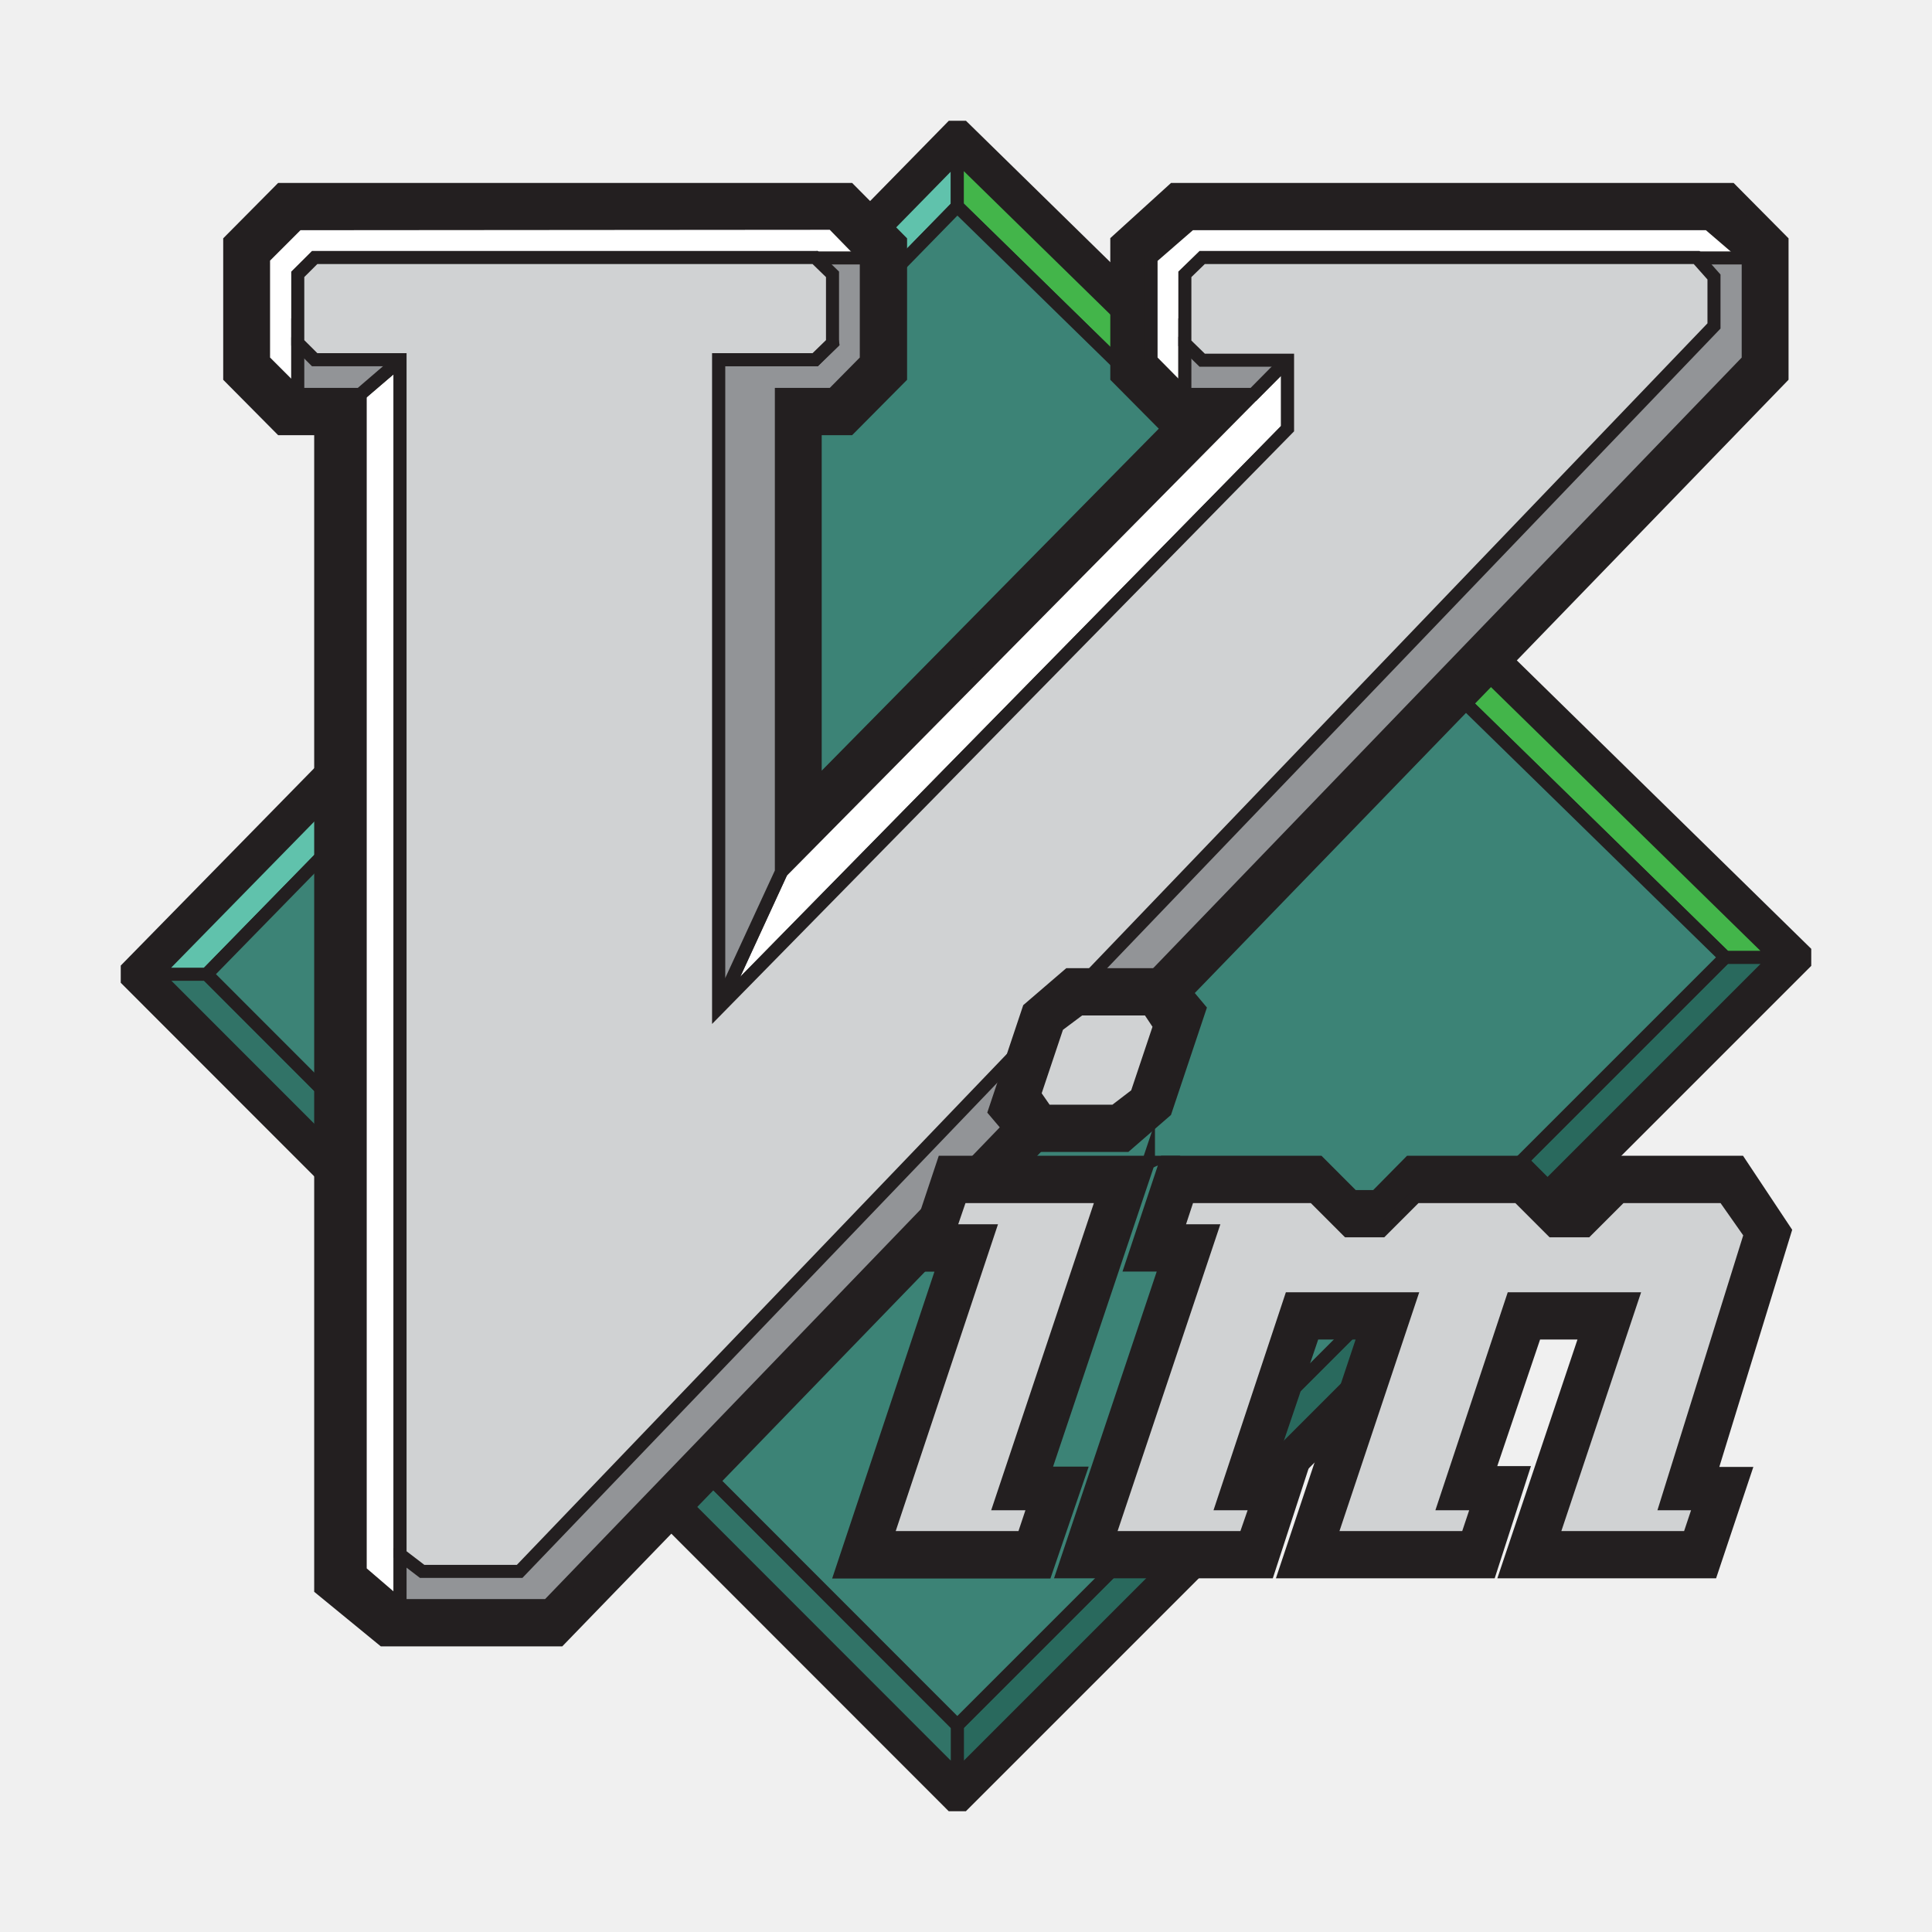
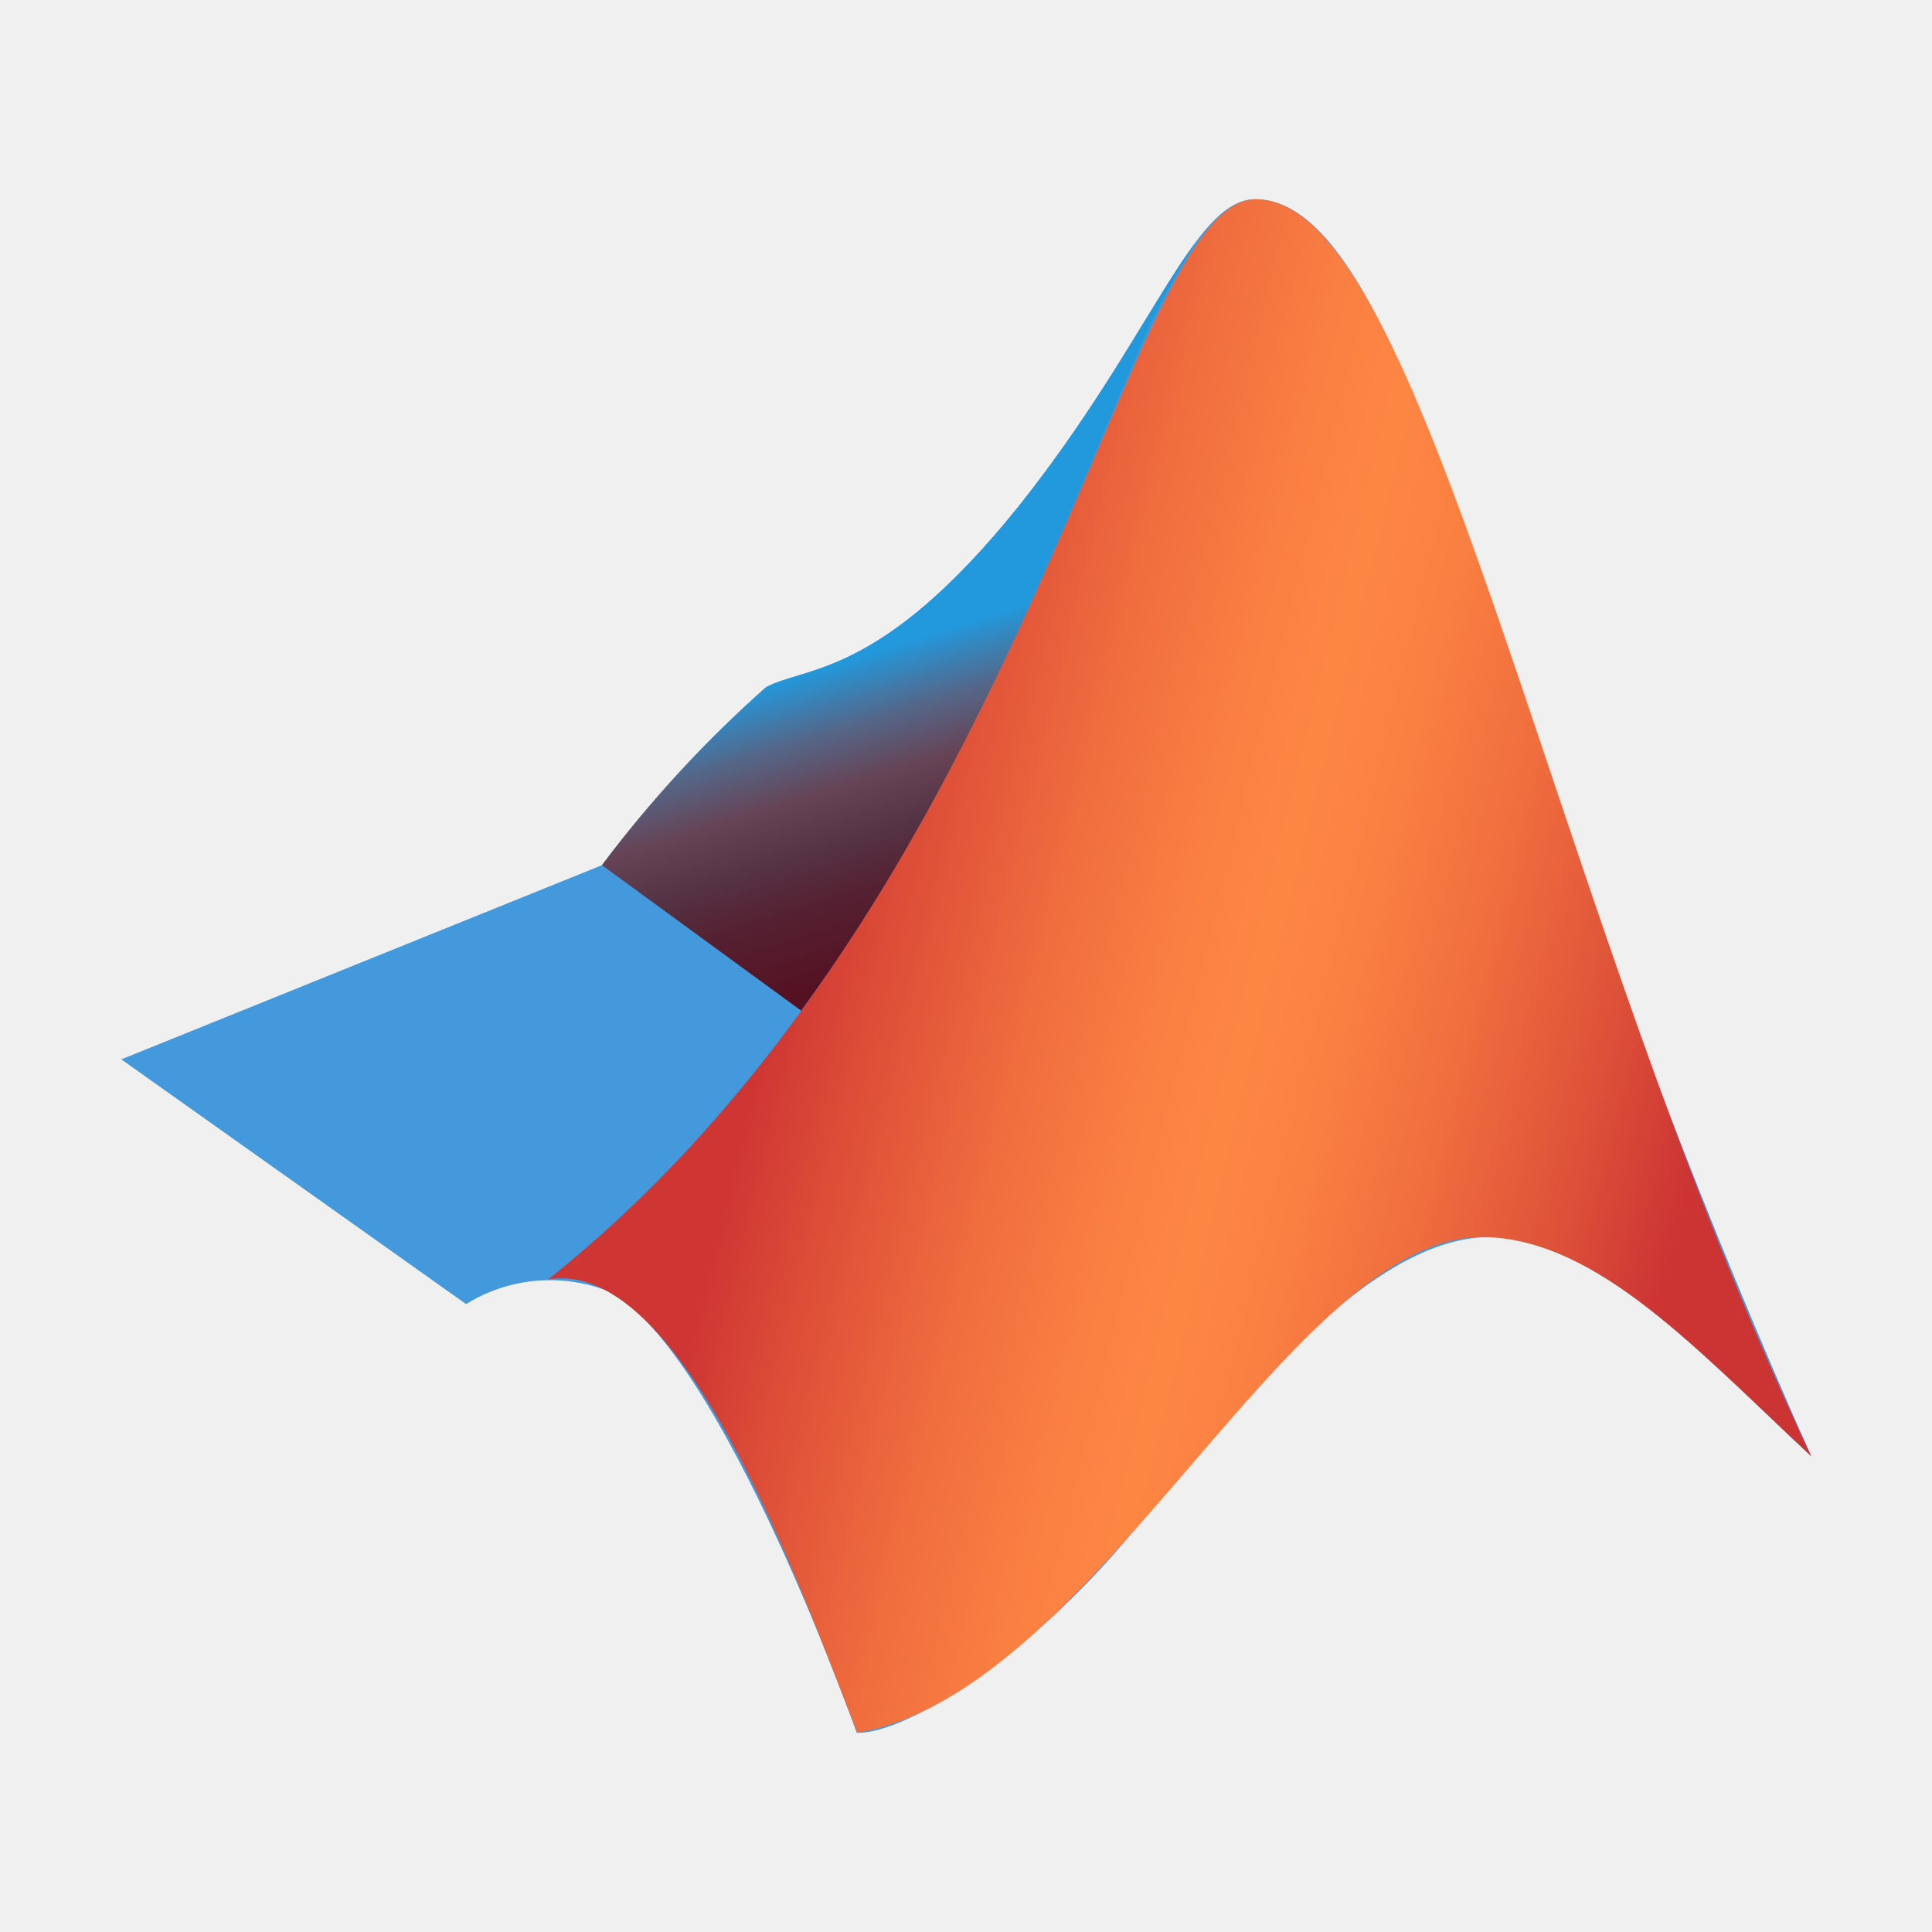
- <svg xmlns="http://www.w3.org/2000/svg" viewBox="0 0 32 32">
+ <svg xmlns="http://www.w3.org/2000/svg" width="800" height="800" viewBox="0 0 32 32">
  <defs>
-     <clipPath id="a">
-       <polygon points="2 2 30 2 30 30 2 30 2 2 2 2" style="fill:none;clip-rule:evenodd" />
-     </clipPath>
+     <linearGradient id="a" x1="16.803" x2="15.013" y1="16.631" y2="22.411" gradientTransform="matrix(1 0 0 -1 0 32)" gradientUnits="userSpaceOnUse">
+       <stop offset="0" stop-color="#512" />
+       <stop offset=".23" stop-color="#523" />
+       <stop offset=".36" stop-color="#534" />
+       <stop offset=".51" stop-color="#645" />
+       <stop offset=".66" stop-color="#568" />
+       <stop offset=".84" stop-color="#29d" />
+     </linearGradient>
+     <linearGradient id="b" x1="29.71" x2="11.71" y1="18.983" y2="14.563" gradientUnits="userSpaceOnUse">
+       <stop offset=".081" stop-color="#c33" />
+       <stop offset=".189" stop-color="#de5239" />
+       <stop offset=".313" stop-color="#f06e3e" />
+       <stop offset=".421" stop-color="#fa8042" />
+       <stop offset=".5" stop-color="#fe8643" />
+       <stop offset=".58" stop-color="#fa7f42" />
+       <stop offset=".696" stop-color="#ef6c3e" />
+       <stop offset=".833" stop-color="#dc4c37" />
+       <stop offset=".916" stop-color="#cf3633" />
+     </linearGradient>
  </defs>
-   <polygon points="29.989 15.856 15.856 2.011 2.011 16.136 15.856 29.989 29.989 15.856 29.989 15.856" style="fill:#231f20;fill-rule:evenodd" />
-   <g style="clip-path:url(#a)">
-     <polygon points="29.989 15.856 15.856 2.011 2.011 16.136 15.856 29.989 29.989 15.856 29.989 15.856" style="fill:none;stroke:#231f20;stroke-miterlimit:10;stroke-width:0.216px" />
-   </g>
-   <polygon points="28.575 15.856 29.422 15.856 15.856 29.422 15.856 28.575 28.575 15.856 28.575 15.856" style="fill:#29695d;fill-rule:evenodd" />
-   <polygon points="28.575 15.856 29.422 15.856 15.856 29.422 15.856 28.575 28.575 15.856 28.575 15.856" style="fill:none;stroke:#231f20;stroke-miterlimit:10;stroke-width:0.216px" />
-   <polygon points="2.578 16.136 3.425 16.136 15.856 28.575 15.856 29.422 2.578 16.136 2.578 16.136" style="fill:#317367;fill-rule:evenodd" />
-   <polygon points="2.578 16.136 3.425 16.136 15.856 28.575 15.856 29.422 2.578 16.136 2.578 16.136" style="fill:none;stroke:#231f20;stroke-miterlimit:10;stroke-width:0.216px" />
-   <polygon points="15.856 3.418 15.856 2.578 2.578 16.136 3.425 16.136 15.856 3.418 15.856 3.418" style="fill:#60c2ac;fill-rule:evenodd" />
-   <polygon points="15.856 3.418 15.856 2.578 2.578 16.136 3.425 16.136 15.856 3.418 15.856 3.418" style="fill:none;stroke:#231f20;stroke-miterlimit:10;stroke-width:0.216px" />
-   <polygon points="15.856 2.578 15.856 3.418 28.575 15.856 29.422 15.856 15.856 2.578 15.856 2.578" style="fill:#43b54a;fill-rule:evenodd" />
-   <polygon points="15.856 2.578 15.856 3.418 28.575 15.856 29.422 15.856 15.856 2.578 15.856 2.578" style="fill:none;stroke:#231f20;stroke-miterlimit:10;stroke-width:0.216px" />
-   <polygon points="15.856 28.575 28.575 15.856 15.856 3.418 3.425 16.136 15.856 28.575 15.856 28.575" style="fill:#3c8376;fill-rule:evenodd" />
-   <polygon points="15.856 28.575 28.575 15.856 15.856 3.418 3.425 16.136 15.856 28.575 15.856 28.575" style="fill:none;stroke:#231f20;stroke-miterlimit:10;stroke-width:0.216px" />
-   <polygon points="18.498 6.246 19.345 7.1 13.502 13.028 13.502 7.1 14.069 7.1 14.916 6.246 14.916 3.992 14.069 3.138 4.652 3.138 3.805 3.992 3.805 6.246 4.652 7.1 5.312 7.1 5.312 26.314 6.346 27.161 9.267 27.161 29.516 6.246 29.516 3.992 28.669 3.138 19.438 3.138 18.498 3.992 18.498 6.246 18.498 6.246" style="fill:#231f20;fill-rule:evenodd" />
-   <polygon points="18.498 6.246 19.345 7.1 13.502 13.028 13.502 7.1 14.069 7.1 14.916 6.246 14.916 3.992 14.069 3.138 4.652 3.138 3.805 3.992 3.805 6.246 4.652 7.1 5.312 7.1 5.312 26.314 6.346 27.161 9.267 27.161 29.516 6.246 29.516 3.992 28.669 3.138 19.438 3.138 18.498 3.992 18.498 6.246 18.498 6.246" style="fill:none;stroke:#231f20;stroke-miterlimit:10;stroke-width:0.216px" />
-   <polygon points="4.932 6.533 4.365 5.966 4.365 4.272 4.932 3.705 13.789 3.698 14.349 4.272 13.789 4.544 13.502 4.272 4.932 5.679 4.932 6.533 4.932 6.533" style="fill:#fff;fill-rule:evenodd" />
-   <polygon points="4.932 6.533 4.365 5.966 4.365 4.272 4.932 3.705 13.789 3.698 14.349 4.272 13.789 4.544 13.502 4.272 4.932 5.679 4.932 6.533 4.932 6.533" style="fill:none;stroke:#231f20;stroke-miterlimit:10;stroke-width:0.216px" />
-   <polygon points="6.626 26.594 5.966 26.027 5.966 6.526 6.626 5.966 6.626 26.594 6.626 26.594" style="fill:#fff;fill-rule:evenodd" />
-   <polygon points="6.626 26.594 5.966 26.027 5.966 6.526 6.626 5.966 6.626 26.594 6.626 26.594" style="fill:none;stroke:#231f20;stroke-miterlimit:10;stroke-width:0.216px" />
-   <polygon points="20.759 6.533 21.326 5.966 21.326 7.1 11.902 16.703 12.942 14.442 20.759 6.533 20.759 6.533" style="fill:#fff;fill-rule:evenodd" />
-   <polygon points="20.759 6.533 21.326 5.966 21.326 7.1 11.902 16.703 12.942 14.442 20.759 6.533 20.759 6.533" style="fill:none;stroke:#231f20;stroke-miterlimit:10;stroke-width:0.216px" />
-   <polygon points="6.82 5.686 6.626 5.966 5.966 6.533 4.932 6.533 4.932 5.399 6.82 5.686 6.82 5.686" style="fill:#929497;fill-rule:evenodd" />
-   <polygon points="6.82 5.686 6.626 5.966 5.966 6.533 4.932 6.533 4.932 5.399 6.82 5.686 6.82 5.686" style="fill:none;stroke:#231f20;stroke-miterlimit:10;stroke-width:0.216px" />
-   <polygon points="12.942 6.533 12.942 14.442 11.902 16.696 11.902 5.958 13.502 5.958 13.789 5.678 13.502 4.272 14.349 4.272 14.349 5.966 13.789 6.533 12.942 6.533 12.942 6.533" style="fill:#929497;fill-rule:evenodd" />
-   <polygon points="12.942 6.533 12.942 14.442 11.902 16.696 11.902 5.958 13.502 5.958 13.789 5.678 13.502 4.272 14.349 4.272 14.349 5.966 13.789 6.533 12.942 6.533 12.942 6.533" style="fill:none;stroke:#231f20;stroke-miterlimit:10;stroke-width:0.216px" />
-   <polygon points="19.625 6.533 19.065 5.966 19.065 4.272 19.718 3.705 28.295 3.705 28.956 4.272 28.008 5.119 19.625 5.679 19.625 6.533 19.625 6.533" style="fill:#fff;fill-rule:evenodd" />
-   <polygon points="19.625 6.533 19.065 5.966 19.065 4.272 19.718 3.705 28.295 3.705 28.956 4.272 28.008 5.119 19.625 5.679 19.625 6.533 19.625 6.533" style="fill:none;stroke:#231f20;stroke-miterlimit:10;stroke-width:0.216px" />
-   <polygon points="28.956 5.966 9.074 26.594 6.626 26.594 6.626 25.747 8.42 25.747 28.295 5.399 28.008 4.272 28.956 4.272 28.956 5.966 28.956 5.966" style="fill:#929497;fill-rule:evenodd" />
-   <polygon points="28.956 5.966 9.074 26.594 6.626 26.594 6.626 25.747 8.42 25.747 28.295 5.399 28.008 4.272 28.956 4.272 28.956 5.966 28.956 5.966" style="fill:none;stroke:#231f20;stroke-miterlimit:10;stroke-width:0.216px" />
-   <polygon points="21.512 5.686 21.319 5.966 20.759 6.533 19.625 6.533 19.625 5.399 21.512 5.686 21.512 5.686" style="fill:#929497;fill-rule:evenodd" />
-   <polygon points="21.512 5.686 21.319 5.966 20.759 6.533 19.625 6.533 19.625 5.399 21.512 5.686 21.512 5.686" style="fill:none;stroke:#231f20;stroke-miterlimit:10;stroke-width:0.216px" />
-   <polygon points="11.902 16.696 11.902 5.958 13.502 5.958 13.789 5.679 13.789 4.544 13.502 4.265 5.212 4.265 4.932 4.544 4.932 5.679 5.212 5.958 6.626 5.958 6.626 25.747 6.992 26.027 8.607 26.027 28.389 5.399 28.389 4.588 28.102 4.265 19.912 4.265 19.625 4.544 19.625 5.686 19.912 5.966 21.326 5.966 21.326 7.1 11.902 16.696 11.902 16.696" style="fill:#d0d2d3;fill-rule:evenodd" />
-   <polygon points="11.902 16.696 11.902 5.958 13.502 5.958 13.789 5.679 13.789 4.544 13.502 4.265 5.212 4.265 4.932 4.544 4.932 5.679 5.212 5.958 6.626 5.958 6.626 25.747 6.992 26.027 8.607 26.027 28.389 5.399 28.389 4.588 28.102 4.265 19.912 4.265 19.625 4.544 19.625 5.686 19.912 5.966 21.326 5.966 21.326 7.1 11.902 16.696 11.902 16.696" style="fill:none;stroke:#231f20;stroke-miterlimit:10;stroke-width:0.216px" />
-   <polygon points="17.041 16.711 17.701 16.144 19.395 16.144 19.869 16.711 19.302 18.405 18.649 18.972 16.955 18.972 16.474 18.405 17.041 16.711 17.041 16.711" style="fill:#231f20;fill-rule:evenodd" />
-   <polygon points="17.041 16.711 17.701 16.144 19.395 16.144 19.869 16.711 19.302 18.405 18.649 18.972 16.955 18.972 16.474 18.405 17.041 16.711 17.041 16.711" style="fill:none;stroke:#231f20;stroke-miterlimit:10;stroke-width:0.216px" />
-   <polygon points="17.608 26.034 19.309 20.953 18.742 20.953 19.309 19.251 21.843 19.251 22.41 19.819 22.79 19.819 23.35 19.251 25.238 19.251 25.805 19.819 26.178 19.819 26.745 19.251 28.812 19.251 29.566 20.386 28.331 24.405 28.891 24.405 28.346 26.034 24.951 26.034 26.278 22.079 25.431 22.079 24.649 24.391 25.209 24.391 24.678 26.034 21.283 26.034 22.603 22.079 21.756 22.079 20.967 24.405 21.534 24.405 21.003 26.034 17.608 26.034 17.608 26.034" style="fill:#231f20;fill-rule:evenodd" />
-   <polygon points="17.608 26.034 19.309 20.953 18.742 20.953 19.309 19.251 21.843 19.251 22.41 19.819 22.79 19.819 23.35 19.251 25.238 19.251 25.805 19.819 26.178 19.819 26.745 19.251 28.812 19.251 29.566 20.386 28.331 24.405 28.891 24.405 28.346 26.034 24.951 26.034 26.278 22.079 25.431 22.079 24.649 24.391 25.209 24.391 24.678 26.034 21.283 26.034 22.603 22.079 21.756 22.079 20.967 24.405 21.534 24.405 21.003 26.034 17.608 26.034 17.608 26.034" style="fill:none;stroke:#231f20;stroke-miterlimit:10;stroke-width:0.216px" />
-   <polygon points="28.554 19.819 28.992 20.443 27.599 24.907 28.159 24.907 27.972 25.467 25.711 25.467 27.032 21.512 25.051 21.512 23.924 24.907 24.484 24.907 24.297 25.467 22.036 25.467 23.357 21.512 21.376 21.512 20.249 24.907 20.816 24.907 20.622 25.467 18.361 25.467 20.063 20.386 19.495 20.386 19.682 19.819 21.756 19.819 22.323 20.386 22.883 20.386 23.45 19.819 25.144 19.819 25.711 20.386 26.278 20.386 26.845 19.819 28.554 19.819 28.554 19.819" style="fill:#d0d2d3;fill-rule:evenodd" />
-   <polygon points="28.554 19.819 28.992 20.443 27.599 24.907 28.159 24.907 27.972 25.467 25.711 25.467 27.032 21.512 25.051 21.512 23.924 24.907 24.484 24.907 24.297 25.467 22.036 25.467 23.357 21.512 21.376 21.512 20.249 24.907 20.816 24.907 20.622 25.467 18.361 25.467 20.063 20.386 19.495 20.386 19.682 19.819 21.756 19.819 22.323 20.386 22.883 20.386 23.45 19.819 25.144 19.819 25.711 20.386 26.278 20.386 26.845 19.819 28.554 19.819 28.554 19.819" style="fill:none;stroke:#231f20;stroke-miterlimit:10;stroke-width:0.216px" />
-   <path d="M19.022,19.251,17.292,24.4h.589l-.56,1.637H13.933l1.694-5.082H15.06l3.962-1.7Zm-3.962,1.7.567-1.7h3.4l-3.962,1.7Z" style="fill:#231f20;fill-rule:evenodd" />
-   <path d="M19.022,19.251,17.292,24.4h.589l-.56,1.637H13.933l1.694-5.082H15.06l3.962-1.7Zm-3.962,1.7.567-1.7h3.4l-3.962,1.7Z" style="fill:none;stroke:#231f20;stroke-miterlimit:10;stroke-width:0.216px" />
-   <polygon points="16.947 25.467 17.134 24.907 16.567 24.907 18.268 19.819 15.914 19.819 15.72 20.386 16.38 20.386 14.686 25.467 16.947 25.467 16.947 25.467" style="fill:#d0d2d3;fill-rule:evenodd" />
-   <polygon points="16.947 25.467 17.134 24.907 16.567 24.907 18.268 19.819 15.914 19.819 15.72 20.386 16.38 20.386 14.686 25.467 16.947 25.467 16.947 25.467" style="fill:none;stroke:#231f20;stroke-miterlimit:10;stroke-width:0.216px" />
-   <polygon points="18.828 18.125 19.208 16.991 19.022 16.711 17.888 16.711 17.514 16.991 17.134 18.125 17.328 18.405 18.462 18.405 18.828 18.125 18.828 18.125" style="fill:#d0d2d3;fill-rule:evenodd" />
-   <polygon points="18.828 18.125 19.208 16.991 19.022 16.711 17.888 16.711 17.514 16.991 17.134 18.125 17.328 18.405 18.462 18.405 18.828 18.125 18.828 18.125" style="fill:none;stroke:#231f20;stroke-miterlimit:10;stroke-width:0.216px" />
+   <path d="m2 17.55 7.97-3.22a20.7 20.7 0 0 1 2.72-2.95c.66-.35 1.9-.16 4.17-2.98 2.2-2.75 2.9-5.1 3.93-5.1 1.63 0 2.83 3.52 4.65 8.85A115.629 115.629 0 0 0 30 24.12c-1.9-1.77-3.52-3.68-5.37-3.63-1.72.04-3.63 2.08-5.72 4.7-1.66 2.1-3.86 3.54-4.72 3.51 0 0-2.22-6.28-4.08-7.3a2.641 2.641 0 0 0-2.39.2L2 17.54Z" style="fill:#49d" />
+   <path d="M19.8 4.02c-.67.9-1.48 2.55-2.94 4.38-2.27 2.82-3.5 2.63-4.17 2.98a19.674 19.674 0 0 0-2.72 2.95l3.3 2.41c2.8-3.82 4.3-7.96 5.47-10.64a13.579 13.579 0 0 1 1.06-2.08Z" style="fill:url(#a)" />
+   <path d="M20.8 3.3c-2.18 0-3.67 11.48-11.72 17.89 2.26-.37 4.22 5.24 5.12 7.51 4-.68 7.2-8.33 10.43-8.21 1.85.07 3.47 1.86 5.37 3.63C25.66 15 23.63 3.3 20.8 3.3Z" style="fill:url(#b)" />
</svg>
